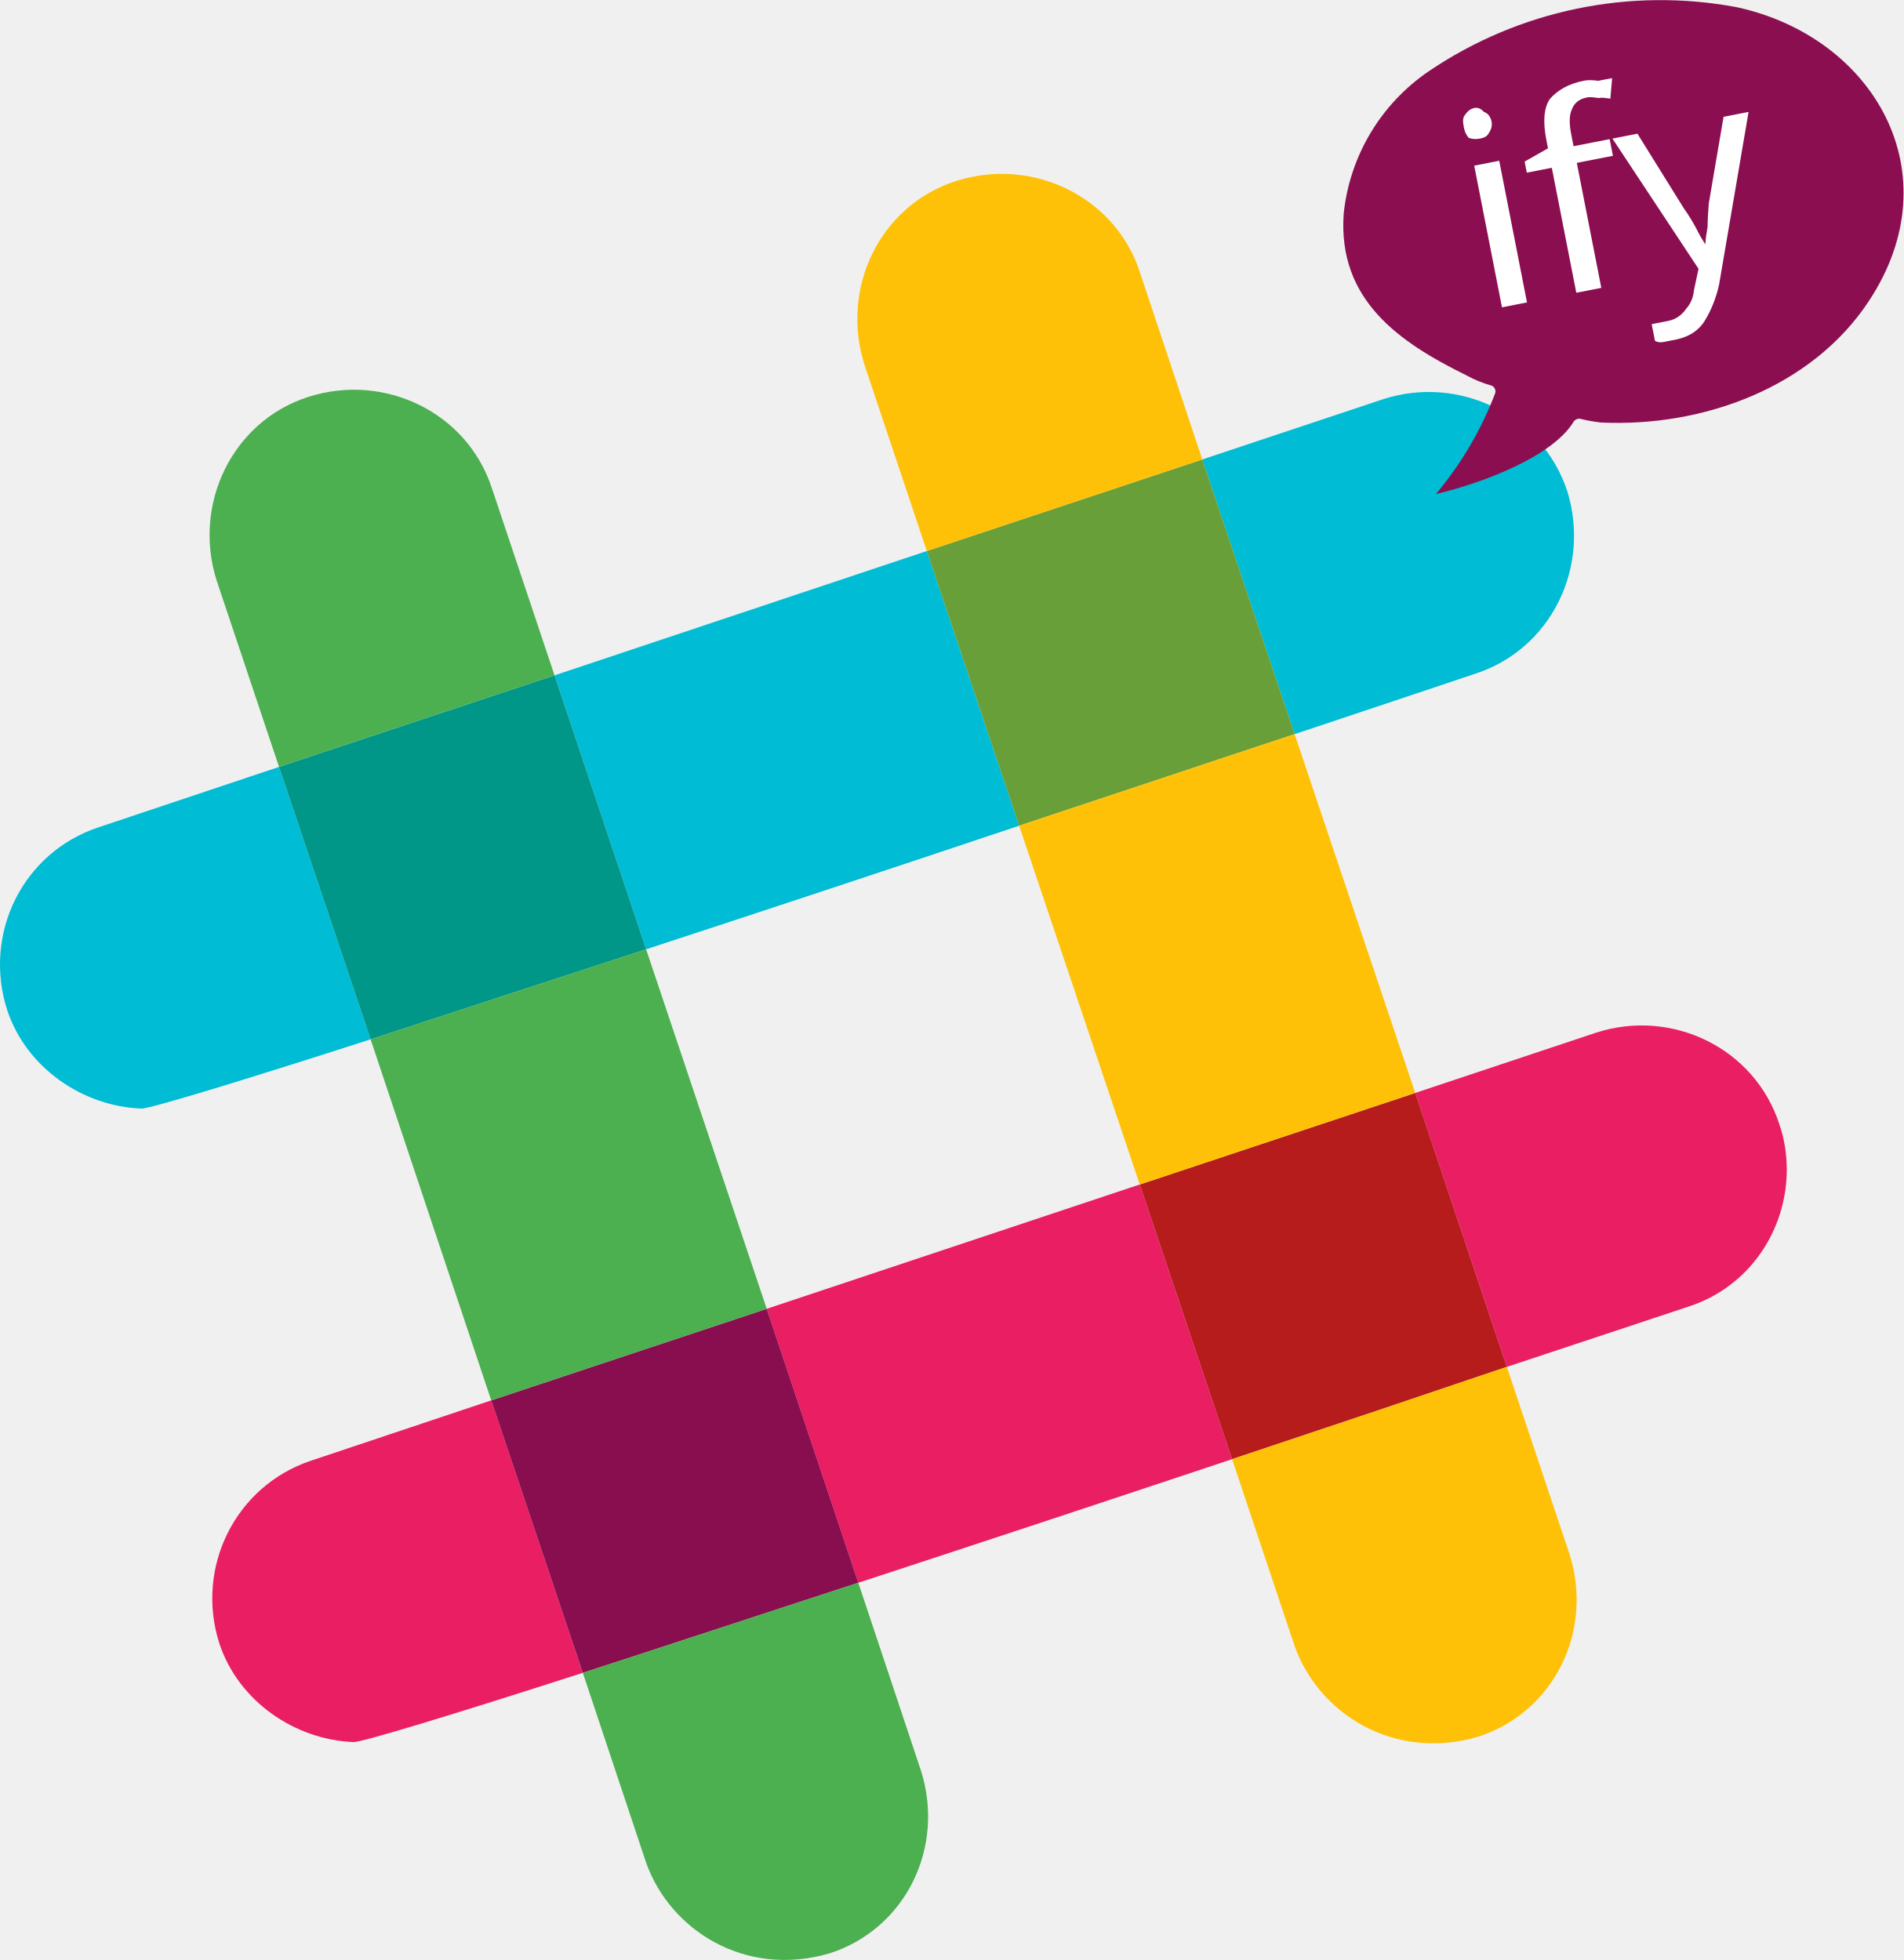
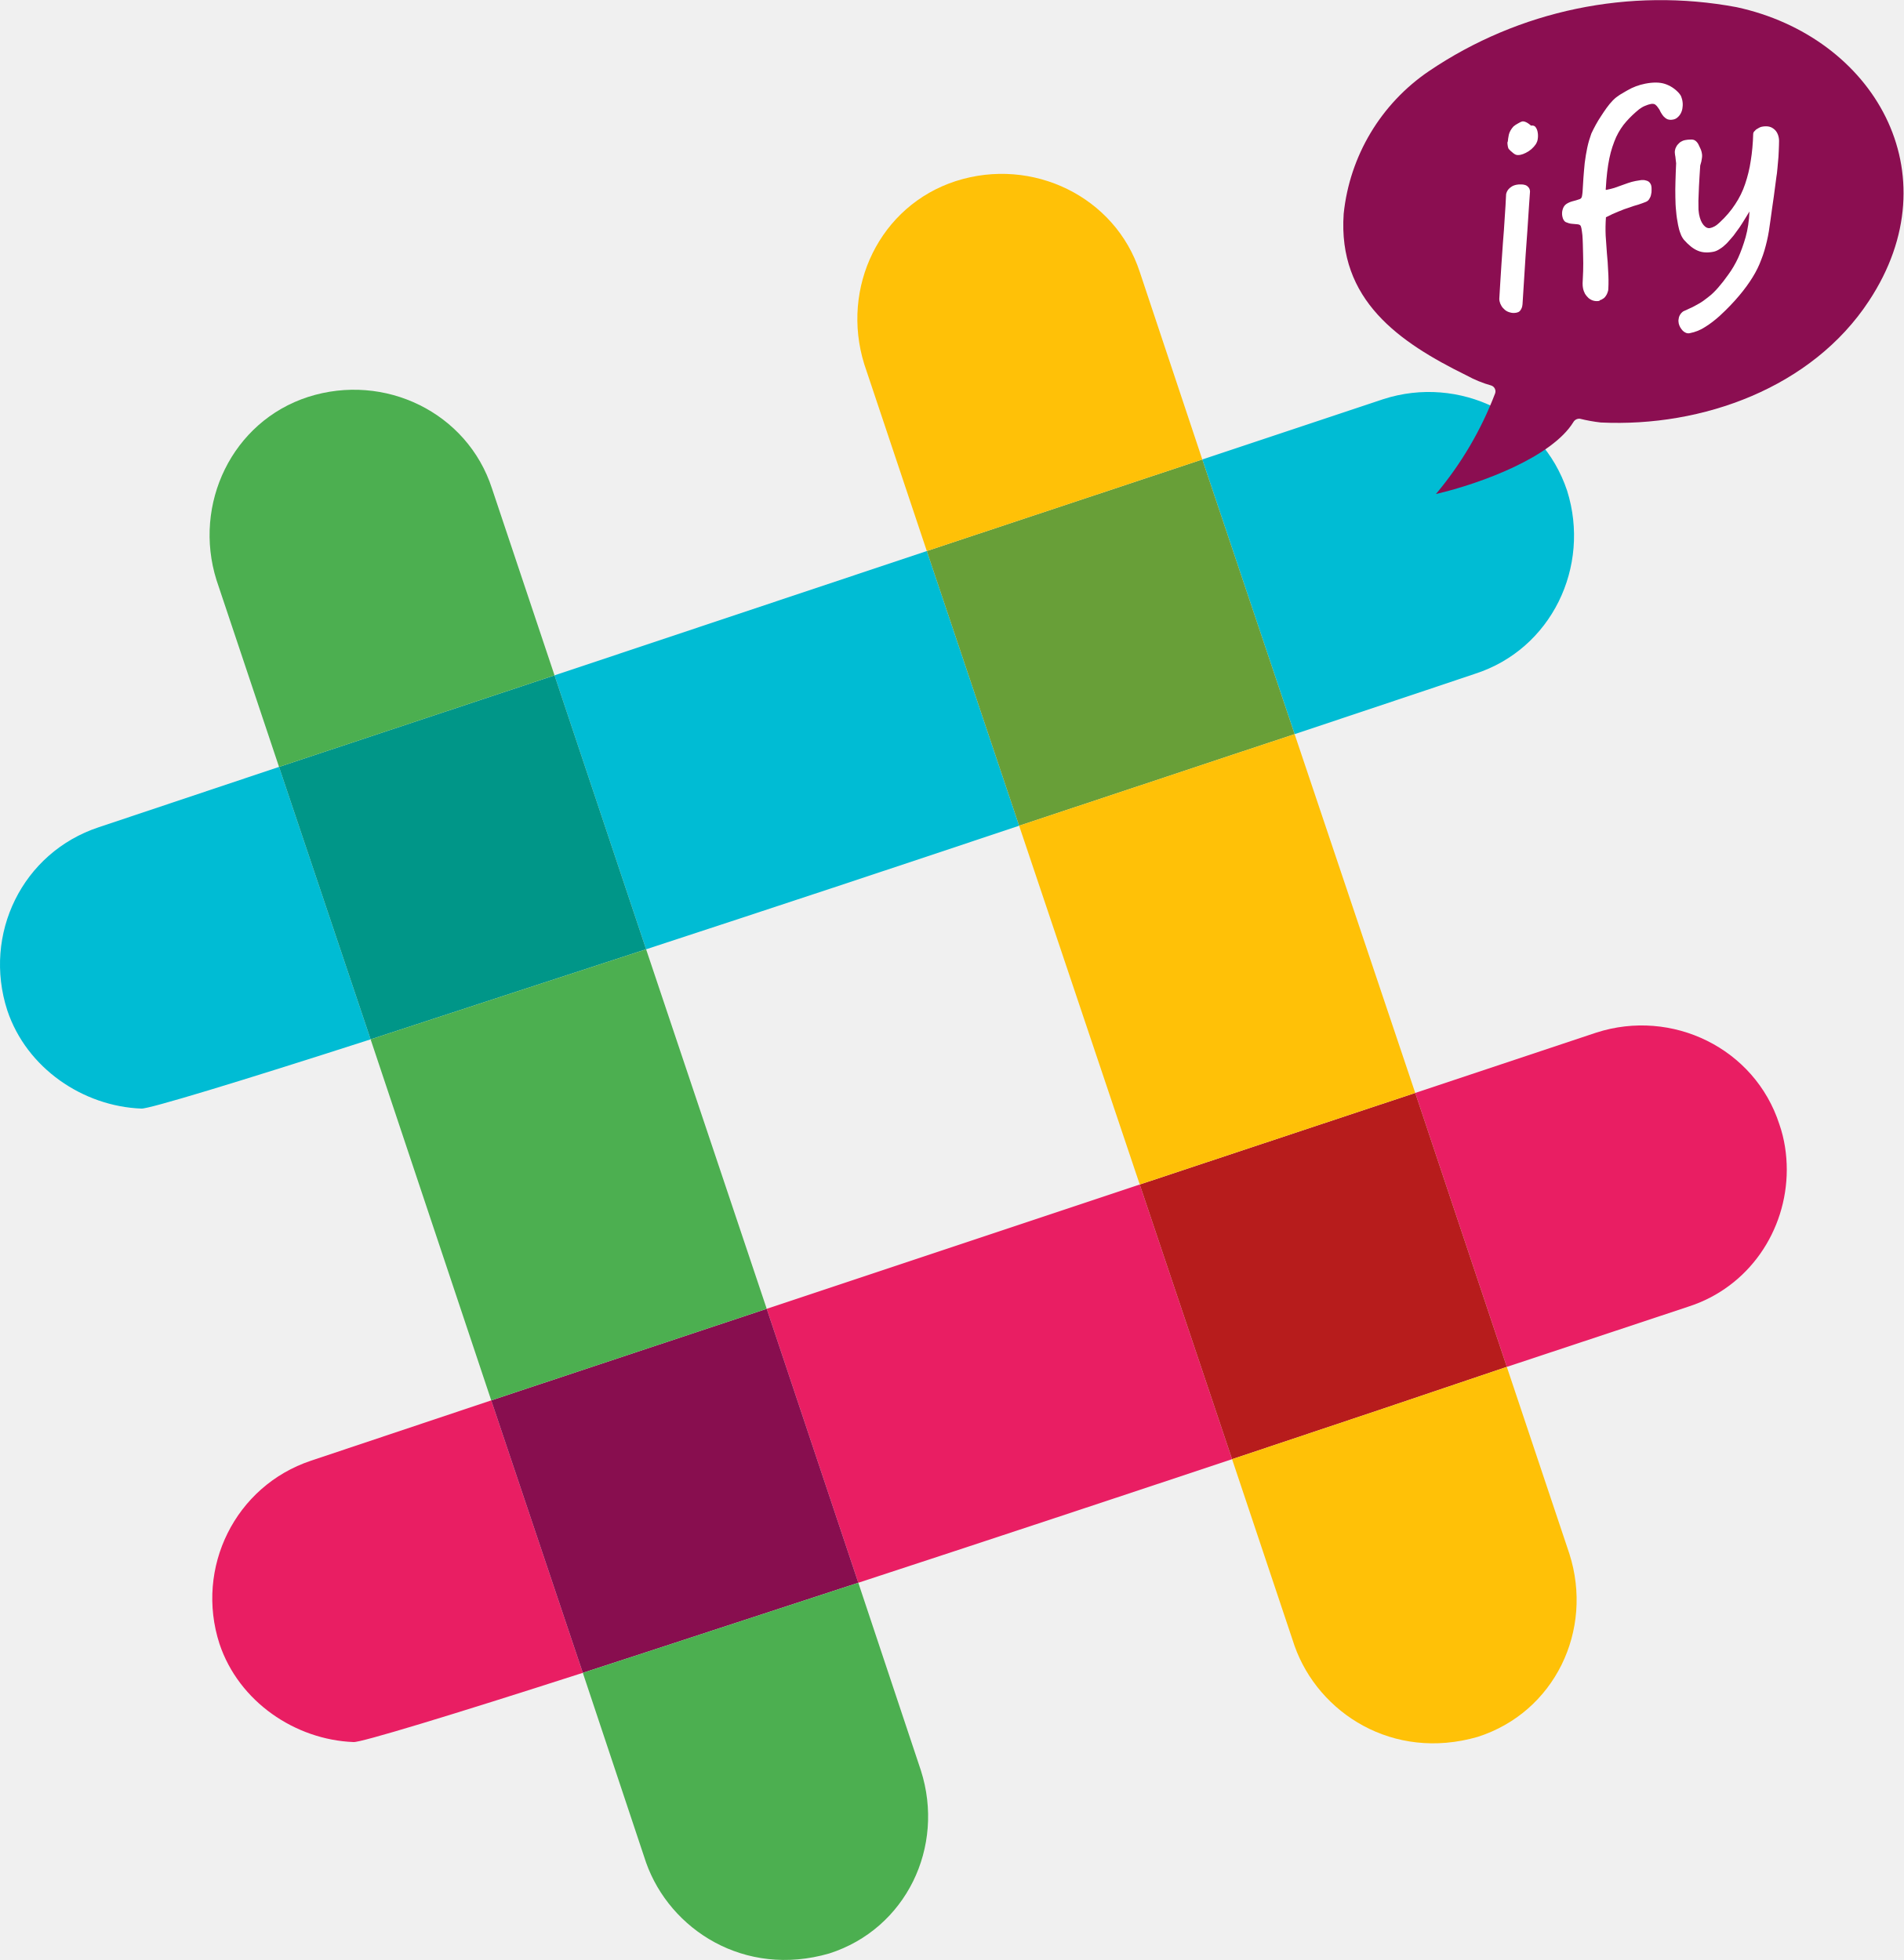
<svg xmlns="http://www.w3.org/2000/svg" enable-background="new 0 0 24 24" height="230.825" viewBox="0 0 10.507 10.82" width="224.14" version="1.1" id="svg193">
  <defs id="defs197" />
  <g id="g218" transform="matrix(0.4109463,0,0,0.4109463,-9.5333283e-4,0.9583426)">
    <g id="g165" fill="#e91e63">
      <path id="path159" d="m 6.6,16.48 1.23,3.66 C 6.06,20.71 4.84,21.08 4.75,21.07 3.97,21.04 3.21,20.53 2.95,19.75 2.62,18.73 3.16,17.63 4.18,17.29 Z" />
      <path id="path161" d="m 15.31,13.58 1.24,3.69 c -1.62,0.54 -3.37,1.12 -5.02,1.66 L 10.3,15.25 Z" />
      <path id="path163" d="m 24,13.38 c 0,0.82 -0.51,1.58 -1.32,1.84 0,0 -0.96,0.32 -2.44,0.81 l -1.23,-3.68 2.43,-0.81 c 1.02,-0.33 2.13,0.21 2.46,1.23 0.07,0.2 0.1,0.41 0.1,0.61 z" />
    </g>
    <path id="path167" fill="#00bcd4" d="m 3.75,7.97 1.23,3.66 C 3.21,12.2 1.99,12.57 1.9,12.56 1.12,12.53 0.36,12.02 0.1,11.24 -0.23,10.22 0.3,9.12 1.33,8.78 Z" />
    <path id="path169" fill="#00bcd4" d="m 12.45,5.07 1.24,3.69 C 12.08,9.3 10.33,9.88 8.68,10.42 L 7.45,6.74 Z" />
    <path id="path171" fill="#00bcd4" d="m 19.81,6.72 c 0,0 -0.95,0.32 -2.42,0.81 L 16.15,3.84 18.58,3.03 c 1.02,-0.33 2.13,0.21 2.47,1.23 0.32,1.02 -0.21,2.13 -1.24,2.46 z" />
    <path id="path173" fill="#689f38" d="M 17.39,7.53 C 16.36,7.87 15.08,8.3 13.69,8.76 L 12.45,5.07 16.15,3.84 Z" />
    <path id="path175" fill="#ffc107" d="m 16.15,3.84 -3.7,1.23 -0.84,-2.51 c -0.32,-1.03 0.21,-2.13 1.23,-2.46 1.03,-0.33 2.14,0.21 2.47,1.22 z" />
    <path id="path177" fill="#b71c1c" d="m 20.24,16.03 c -1.03,0.35 -2.31,0.78 -3.69,1.24 l -1.24,-3.69 3.7,-1.23 z" />
    <path id="path179" fill="#ffc107" d="m 19.01,12.35 -3.7,1.23 -1.62,-4.82 c 1.39,-0.46 2.67,-0.89 3.7,-1.23 z" />
    <path id="path181" fill="#ffc107" d="m 19.85,21 c -1.14,0.33 -2.14,-0.32 -2.46,-1.22 l -0.84,-2.51 c 1.38,-0.46 2.66,-0.89 3.69,-1.24 l 0.84,2.51 c 0.33,1.03 -0.2,2.13 -1.23,2.46 z" />
    <path id="path183" fill="#009688" d="m 8.68,10.42 c -1.35,0.44 -2.63,0.86 -3.7,1.21 L 3.75,7.97 7.45,6.74 Z" />
    <path id="path185" fill="#4caf50" d="M 7.45,6.74 3.75,7.97 2.91,5.46 C 2.59,4.44 3.12,3.33 4.14,3 5.17,2.67 6.28,3.21 6.61,4.23 Z" />
    <path id="path187" fill="#880e4f" d="m 11.53,18.93 c -1.35,0.44 -2.62,0.86 -3.7,1.21 L 6.6,16.48 10.3,15.25 Z" />
    <path id="path189" fill="#4caf50" d="M 10.3,15.25 6.6,16.48 4.98,11.63 c 1.07,-0.35 2.35,-0.77 3.7,-1.21 z" />
    <path id="path191" fill="#4caf50" d="M 11.14,23.91 C 10,24.24 9,23.59 8.68,22.69 L 7.83,20.14 c 1.08,-0.35 2.35,-0.77 3.7,-1.21 l 0.84,2.52 c 0.33,1.03 -0.2,2.13 -1.23,2.46 z" />
  </g>
  <g id="g896" transform="translate(2.743918,-5.661764)" style="stroke-width:1;stroke-miterlimit:4;stroke-dasharray:none">
    <g id="g910" transform="translate(-0.76875,0.3)" style="stroke-width:1;stroke-miterlimit:4;stroke-dasharray:none">
      <g id="g877">
        <path id="path62" d="M 8.34,7.023 C 8.026,7.501 7.423,7.721 6.86,7.694 a 0.903,0.903 0 0 1 -0.116,-0.021 0.038,0.038 0 0 0 -0.036,0.02 c -0.118,0.19 -0.499,0.335 -0.758,0.396 a 1.935,1.935 0 0 0 0.327,-0.556 0.034,0.034 0 0 0 -0.021,-0.043 v 0 a 0.641,0.641 0 0 1 -0.137,-0.056 C 5.747,7.251 5.408,7.018 5.441,6.542 A 1.087,1.087 0 0 1 5.912,5.754 2.281,2.281 0 0 1 7.609,5.401 C 8.365,5.564 8.806,6.317 8.34,7.023 Z" style="fill:#8b0e51;fill-opacity:1;stroke:none;stroke-width:1;stroke-miterlimit:4;stroke-dasharray:none" />
-         <text transform="rotate(-11.08535)" id="text891" y="8.142" x="4.714" style="font-style:normal;font-variant:normal;font-weight:normal;font-stretch:normal;font-size:1.5px;line-height:1.25;font-family:'MV Boli';-inkscape-font-specification:'MV Boli';fill:#ffffff;fill-opacity:1;stroke:none;stroke-width:1;stroke-miterlimit:4;stroke-dasharray:none" xml:space="preserve">
-           <tspan style="font-style:normal;font-variant:normal;font-weight:normal;font-stretch:normal;font-size:1.5px;font-family:'MV Boli';-inkscape-font-specification:'MV Boli';fill:#ffffff;stroke-width:1;stroke-miterlimit:4;stroke-dasharray:none" y="8.142" x="4.714" id="tspan889">ify</tspan>
-         </text>
+         <g style="font-style:normal;font-variant:normal;font-weight:normal;font-stretch:normal;font-size:1.5px;line-height:1.25;font-family:'MV Boli';-inkscape-font-specification:'MV Boli';fill:#ffffff;fill-opacity:1;stroke:none;stroke-width:1;stroke-miterlimit:4;stroke-dasharray:none" id="text891" transform="rotate(-11.08535)" aria-label="ify">
+           <path id="path879" style="font-style:normal;font-variant:normal;font-weight:normal;font-stretch:normal;font-size:1.5px;font-family:'MV Boli';-inkscape-font-specification:'MV Boli';fill:#ffffff;stroke-width:1;stroke-miterlimit:4;stroke-dasharray:none" d="m 4.856,8.008 q 0.011,-0.042 0.026,-0.099 0.015,-0.056 0.032,-0.119 0.018,-0.063 0.035,-0.129 0.018,-0.066 0.033,-0.128 7.324e-4,-0.003 0.005,-0.01 0.004,-0.007 0.012,-0.014 0.008,-0.007 0.021,-0.012 0.012,-0.005 0.029,-0.005 0.012,0 0.024,0.003 0.012,0.002 0.021,0.007 0.01,0.005 0.015,0.014 0.006,0.008 0.006,0.019 0,0.002 0,0.005 0,0.002 -7.324e-4,0.004 l -0.021,0.078 q -0.034,0.13 -0.07,0.261 -0.035,0.131 -0.069,0.263 -0.001,0.004 -0.004,0.011 -0.003,0.007 -0.008,0.013 -0.005,0.007 -0.012,0.011 -0.007,0.004 -0.018,0.004 -0.019,0 -0.034,-0.008 -0.015,-0.007 -0.025,-0.019 -0.01,-0.012 -0.015,-0.026 -0.005,-0.014 -0.005,-0.026 0,-0.004 0,-0.007 0,-0.003 0.001,-0.007 z M 5.047,7.25 q 0.004,-0.015 0.013,-0.037 0.01,-0.022 0.034,-0.04 0.012,-0.007 0.029,-0.012 0.017,-0.006 0.024,-0.006 0.007,0 0.015,0.005 0.008,0.005 0.014,0.011 0.007,0.007 0.014,0.016 0.018,0.001 0.023,0.013 0.006,0.012 0.006,0.028 0,0.012 -0.002,0.021 -0.002,0.01 -0.004,0.015 -0.004,0.015 -0.017,0.029 -0.012,0.012 -0.029,0.022 -0.016,0.009 -0.034,0.014 -0.018,0.005 -0.031,0.005 -0.017,0 -0.026,-0.006 -0.009,-0.006 -0.023,-0.025 -0.008,-0.011 -0.01,-0.017 -7.324e-4,-0.007 -7.324e-4,-0.011 0,-0.008 7.324e-4,-0.014 0.001,-0.007 0.003,-0.012 z" />
+           <path id="path881" style="font-style:normal;font-variant:normal;font-weight:normal;font-stretch:normal;font-size:1.5px;font-family:'MV Boli';-inkscape-font-specification:'MV Boli';fill:#ffffff;stroke-width:1;stroke-miterlimit:4;stroke-dasharray:none" d="m 5.376,8.209 c -0.012,0 -0.023,-0.002 -0.033,-0.007 -0.009,-0.004 -0.017,-0.011 -0.024,-0.019 -0.006,-0.008 -0.011,-0.017 -0.015,-0.027 -0.003,-0.01 -0.005,-0.021 -0.005,-0.033 0,-0.008 9.767e-4,-0.017 0.003,-0.027 0.002,-0.01 0.005,-0.022 0.009,-0.037 0.001,-0.006 0.004,-0.016 0.007,-0.029 0.003,-0.013 0.006,-0.027 0.009,-0.043 0.003,-0.016 0.006,-0.033 0.009,-0.051 0.003,-0.018 0.006,-0.036 0.009,-0.053 0.003,-0.017 0.005,-0.033 0.007,-0.048 0.001,-0.015 0.002,-0.027 0.002,-0.037 0,-0.006 -2.441e-4,-0.01 -7.324e-4,-0.012 -9.733e-4,-0.007 -0.006,-0.012 -0.016,-0.015 -0.009,-0.003 -0.02,-0.006 -0.031,-0.009 -0.011,-0.003 -0.021,-0.009 -0.03,-0.015 -0.009,-0.007 -0.013,-0.019 -0.013,-0.035 0,-0.013 0.003,-0.026 0.009,-0.037 0.006,-0.012 0.014,-0.02 0.024,-0.025 0.011,-0.005 0.024,-0.008 0.037,-0.009 0.014,-4.883e-4 0.028,-0.002 0.042,-0.004 0.008,-9.733e-4 0.013,-0.006 0.016,-0.014 0.003,-0.008 0.006,-0.016 0.008,-0.024 0.006,-0.022 0.012,-0.047 0.019,-0.073 0.007,-0.026 0.015,-0.053 0.023,-0.08 0.009,-0.027 0.019,-0.054 0.03,-0.08 0.011,-0.026 0.024,-0.05 0.037,-0.072 0.022,-0.03 0.045,-0.058 0.07,-0.083 0.025,-0.026 0.054,-0.055 0.082,-0.074 0.029,-0.02 0.058,-0.028 0.09,-0.039 0.032,-0.011 0.066,-0.017 0.103,-0.017 0.043,0 0.079,0.007 0.106,0.022 0.027,0.015 0.05,0.037 0.067,0.066 0.004,0.007 0.007,0.014 0.008,0.021 0.001,0.007 0.002,0.014 0.002,0.021 0,0.013 -0.002,0.026 -0.006,0.037 -0.003,0.011 -0.008,0.021 -0.015,0.03 -0.006,0.008 -0.014,0.015 -0.023,0.02 -0.008,0.005 -0.017,0.007 -0.026,0.007 -0.013,0 -0.023,-0.003 -0.031,-0.008 -0.007,-0.005 -0.013,-0.012 -0.018,-0.02 -0.004,-0.008 -0.008,-0.016 -0.011,-0.026 -0.002,-0.01 -0.005,-0.019 -0.009,-0.026 -0.003,-0.008 -0.007,-0.014 -0.012,-0.02 -0.005,-0.005 -0.013,-0.008 -0.023,-0.008 -0.01,0 -0.021,0.001 -0.034,0.004 -0.012,0.002 -0.024,0.007 -0.035,0.012 -0.03,0.016 -0.057,0.033 -0.083,0.053 -0.025,0.019 -0.049,0.043 -0.071,0.073 -0.021,0.03 -0.042,0.066 -0.06,0.109 -0.018,0.043 -0.035,0.096 -0.051,0.159 -4.883e-4,9.733e-4 -9.75e-4,0.002 -0.001,0.004 -4.883e-4,0.001 -7.324e-4,0.002 -7.324e-4,0.003 0,9.733e-4 0.002,0.001 0.006,0.001 0.015,0 0.029,-7.333e-4 0.042,-0.002 0.014,-0.002 0.027,-0.004 0.04,-0.006 0.013,-0.002 0.026,-0.004 0.04,-0.006 0.014,-0.002 0.028,-0.003 0.043,-0.003 0.011,0 0.022,4.867e-4 0.031,0.001 0.01,9.733e-4 0.018,0.003 0.025,0.007 0.007,0.003 0.013,0.007 0.017,0.013 0.004,0.006 0.007,0.014 0.007,0.023 0,0.006 -9.767e-4,0.013 -0.003,0.022 -0.001,0.008 -0.004,0.017 -0.008,0.025 -0.003,0.008 -0.008,0.015 -0.014,0.021 -0.005,0.006 -0.012,0.01 -0.021,0.012 -0.015,0.003 -0.03,0.005 -0.045,0.007 -0.016,0.001 -0.033,0.003 -0.051,0.006 -0.019,0.002 -0.039,0.005 -0.062,0.01 -0.022,0.004 -0.048,0.01 -0.075,0.018 -0.009,0.033 -0.016,0.066 -0.021,0.099 -0.004,0.032 -0.008,0.064 -0.012,0.097 -0.003,0.032 -0.007,0.065 -0.012,0.097 -0.004,0.032 -0.01,0.065 -0.018,0.097 -0.001,0.006 -0.004,0.013 -0.008,0.019 -0.003,0.006 -0.008,0.012 -0.013,0.017 -0.005,0.005 -0.011,0.01 -0.018,0.012 -0.006,0.003 -0.013,0.005 -0.021,0.005 z" />
+           <path id="path883" style="font-style:normal;font-variant:normal;font-weight:normal;font-stretch:normal;font-size:1.5px;font-family:'MV Boli';-inkscape-font-specification:'MV Boli';fill:#ffffff;stroke-width:1;stroke-miterlimit:4;stroke-dasharray:none" d="m 5.829,8.48 c -0.007,0 -0.014,-0.002 -0.02,-0.006 -0.006,-0.004 -0.011,-0.009 -0.015,-0.015 -0.004,-0.006 -0.007,-0.013 -0.01,-0.021 -0.002,-0.007 -0.004,-0.015 -0.004,-0.022 0,-0.009 0.001,-0.017 0.004,-0.024 0.002,-0.007 0.005,-0.013 0.009,-0.018 0.004,-0.005 0.008,-0.009 0.012,-0.012 0.004,-0.003 0.008,-0.005 0.012,-0.007 0.012,-0.003 0.025,-0.006 0.041,-0.01 0.016,-0.003 0.032,-0.009 0.051,-0.015 0.019,-0.006 0.038,-0.015 0.059,-0.026 0.021,-0.01 0.042,-0.024 0.064,-0.041 0.022,-0.017 0.045,-0.037 0.069,-0.06 0.024,-0.022 0.048,-0.049 0.07,-0.079 0.022,-0.031 0.043,-0.066 0.063,-0.105 0.02,-0.04 0.036,-0.085 0.048,-0.135 -0.009,0.01 -0.02,0.022 -0.032,0.035 -0.012,0.013 -0.024,0.026 -0.038,0.04 -0.014,0.013 -0.028,0.026 -0.042,0.039 -0.015,0.012 -0.029,0.023 -0.044,0.034 -0.015,0.01 -0.029,0.018 -0.043,0.023 -0.014,0.006 -0.027,0.009 -0.039,0.009 -0.033,0 -0.061,-0.007 -0.083,-0.022 -0.023,-0.015 -0.044,-0.04 -0.064,-0.074 -0.005,-0.01 -0.01,-0.022 -0.012,-0.038 -0.003,-0.016 -0.004,-0.031 -0.004,-0.048 0,-0.026 0.001,-0.052 0.004,-0.077 0.002,-0.025 0.006,-0.051 0.011,-0.078 0.005,-0.027 0.01,-0.055 0.017,-0.084 0.007,-0.03 0.014,-0.062 0.023,-0.098 4.883e-4,-0.009 0.001,-0.018 0.002,-0.026 9.733e-4,-0.007 0.001,-0.013 0.001,-0.02 4.883e-4,-0.006 9.749e-4,-0.01 0.001,-0.012 9.733e-4,-0.008 0.004,-0.016 0.008,-0.023 0.005,-0.007 0.01,-0.014 0.017,-0.019 0.007,-0.005 0.014,-0.01 0.021,-0.012 0.008,-0.003 0.015,-0.004 0.023,-0.004 0.01,0 0.021,9.767e-4 0.031,0.003 0.01,0.001 0.018,0.005 0.024,0.011 0.008,0.009 0.012,0.018 0.015,0.032 0.004,0.014 0.007,0.027 0.007,0.038 0,0.004 6.577e-4,0.016 -0.004,0.029 -0.004,0.013 -0.01,0.027 -0.018,0.041 -0.012,0.044 -0.021,0.081 -0.029,0.112 -0.007,0.03 -0.013,0.056 -0.018,0.076 -0.004,0.02 -0.007,0.036 -0.009,0.048 -0.001,0.012 -0.002,0.021 -0.002,0.027 0,0.026 0.004,0.047 0.013,0.063 0.009,0.016 0.02,0.023 0.032,0.023 0.007,0 0.016,-0.001 0.025,-0.004 0.01,-0.003 0.02,-0.008 0.031,-0.015 0.041,-0.025 0.076,-0.053 0.105,-0.083 0.03,-0.03 0.055,-0.063 0.076,-0.1 0.021,-0.037 0.04,-0.077 0.055,-0.12 0.016,-0.043 0.03,-0.091 0.042,-0.144 9.733e-4,-0.003 0.003,-0.007 0.007,-0.01 0.004,-0.003 0.008,-0.006 0.013,-0.009 0.005,-0.002 0.011,-0.004 0.017,-0.006 0.006,-0.002 0.011,-0.003 0.017,-0.003 0.026,0 0.046,0.007 0.059,0.021 0.014,0.014 0.021,0.032 0.021,0.056 0,0.009 -0.002,0.023 -0.007,0.042 -0.004,0.02 -0.01,0.04 -0.015,0.062 -0.006,0.021 -0.012,0.042 -0.018,0.062 -0.006,0.02 -0.01,0.034 -0.014,0.043 L 6.43,7.828 c -0.016,0.046 -0.031,0.088 -0.044,0.127 -0.013,0.039 -0.026,0.075 -0.041,0.108 -0.015,0.033 -0.031,0.065 -0.05,0.094 -0.018,0.03 -0.04,0.059 -0.066,0.087 -0.026,0.028 -0.057,0.057 -0.092,0.085 -0.036,0.029 -0.078,0.059 -0.127,0.089 -0.03,0.018 -0.06,0.033 -0.089,0.044 -0.029,0.012 -0.059,0.018 -0.092,0.018 z" />
+         </g>
      </g>
    </g>
  </g>
</svg>
